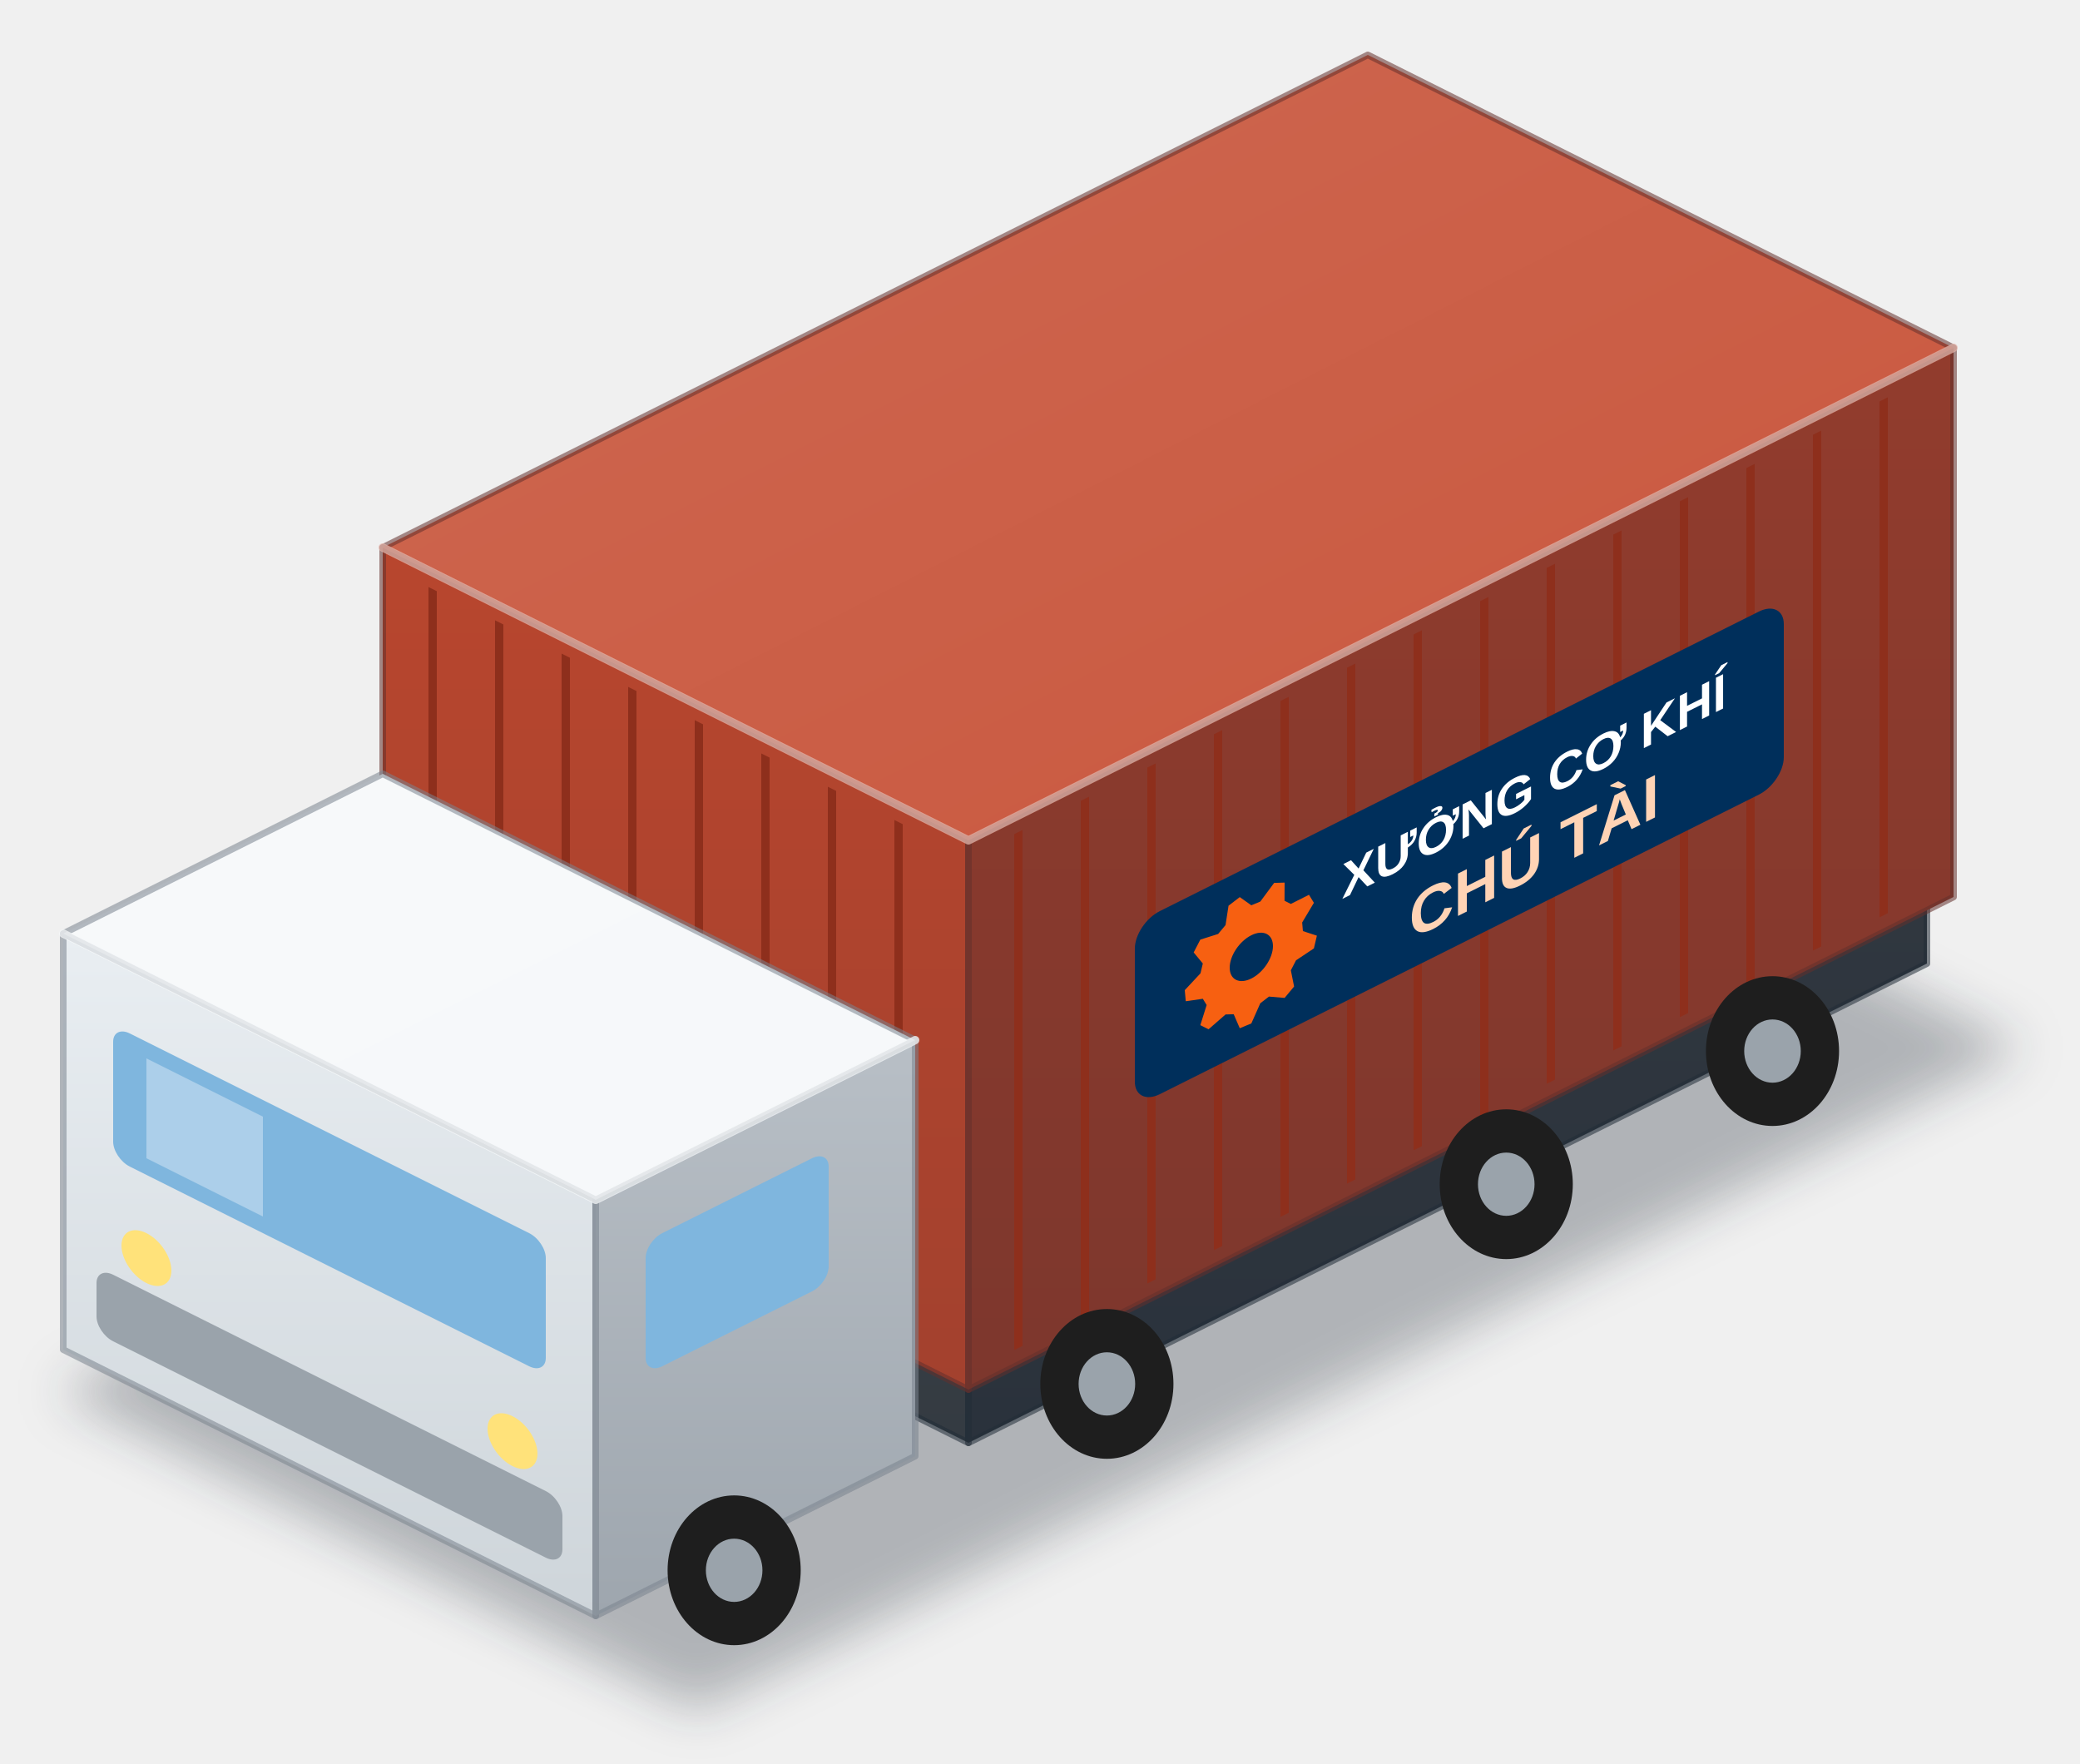
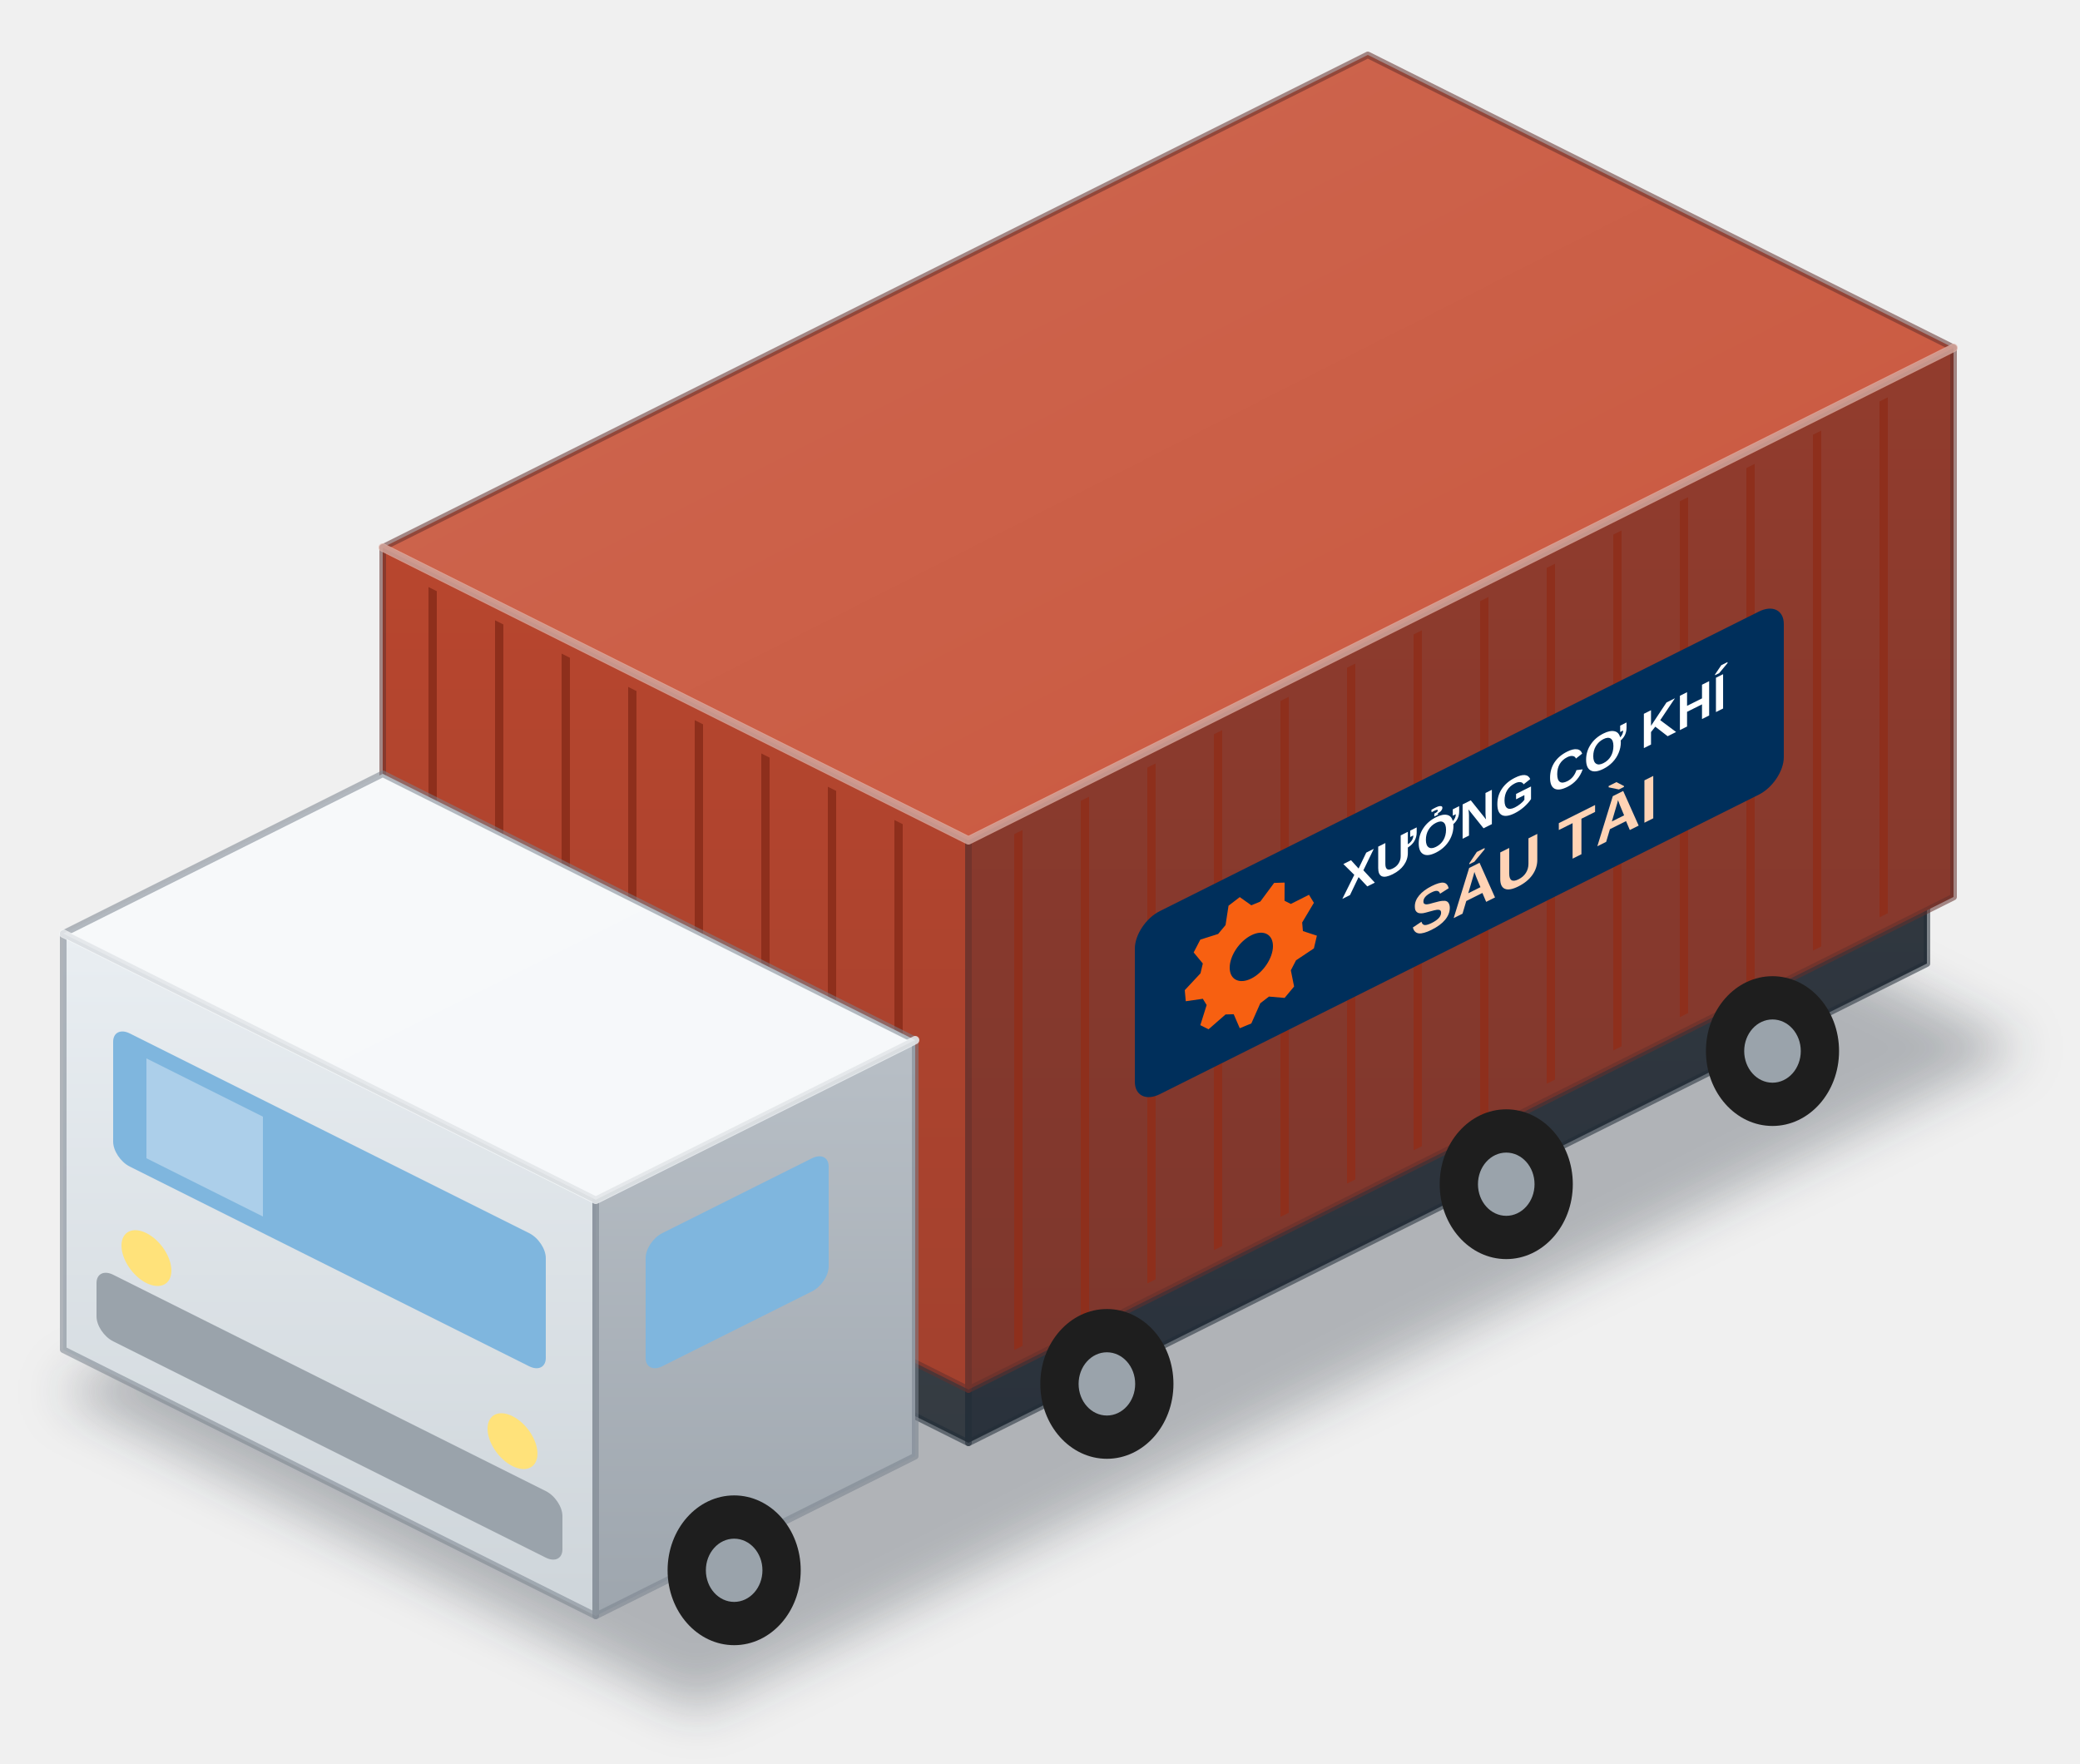
<svg xmlns="http://www.w3.org/2000/svg" viewBox="36 431 250 212" width="250" height="212">
  <defs>
    <filter id="truck-f1" x="-40%" y="-40%" width="180%" height="180%">
      <feGaussianBlur stdDeviation="3" />
    </filter>
    <linearGradient id="truck-lg2" x1="0" y1="0" x2="0" y2="1">
      <stop offset="0" stop-color="#3A3F45" />
      <stop offset="1" stop-color="#343b42" />
    </linearGradient>
    <linearGradient id="truck-lg3" x1="0" y1="0" x2="0" y2="1">
      <stop offset="0" stop-color="#30373f" />
      <stop offset="1" stop-color="#2a323c" />
    </linearGradient>
    <linearGradient id="truck-lg4" x1="0" y1="0" x2="1" y2="1">
      <stop offset="0" stop-color="#6d7275" />
      <stop offset="1" stop-color="#5d6266" />
    </linearGradient>
    <linearGradient id="truck-lg5" x1="0" y1="0" x2="0" y2="1">
      <stop offset="0" stop-color="#B8462E" />
      <stop offset="1" stop-color="#a3412e" />
    </linearGradient>
    <linearGradient id="truck-lg6" x1="0" y1="0" x2="0" y2="1">
      <stop offset="0" stop-color="#923c2d" />
      <stop offset="1" stop-color="#7d372d" />
    </linearGradient>
    <linearGradient id="truck-lg7" x1="0" y1="0" x2="1" y2="1">
      <stop offset="0" stop-color="#ce6851" />
      <stop offset="1" stop-color="#C9573E" />
    </linearGradient>
    <linearGradient id="truck-lg8" x1="0" y1="0" x2="0" y2="1">
      <stop offset="0" stop-color="#E9EEF2" />
      <stop offset="1" stop-color="#ced5da" />
    </linearGradient>
    <linearGradient id="truck-lg9" x1="0" y1="0" x2="0" y2="1">
      <stop offset="0" stop-color="#b8bfc6" />
      <stop offset="1" stop-color="#9ea6ae" />
    </linearGradient>
    <linearGradient id="truck-lg10" x1="0" y1="0" x2="1" y2="1">
      <stop offset="0" stop-color="#f7f9fa" />
      <stop offset="1" stop-color="#F6F8FA" />
    </linearGradient>
  </defs>
  <polygon points="202.32,518.56 279.12,556.96 119.76,636.64 42.96,598.24" fill="#1E2830" opacity="0.3" filter="url(#truck-f1)" />
  <polygon points="85.2,562.8 152.4,596.4 152.4,604.4 85.2,570.8" fill="url(#truck-lg2)" stroke="#222c38" stroke-width="0.8" stroke-opacity="0.55" stroke-linejoin="round" />
  <polygon points="267.6,538.8 152.4,596.4 152.4,604.4 267.6,546.8" fill="url(#truck-lg3)" stroke="#222c38" stroke-width="0.8" stroke-opacity="0.55" stroke-linejoin="round" />
  <polygon points="200.4,505.2 267.6,538.8 152.4,596.4 85.2,562.8" fill="url(#truck-lg4)" stroke="#222c38" stroke-width="0.8" stroke-opacity="0.55" stroke-linejoin="round" />
  <polygon points="82,496.8 152.4,532 152.4,598 82,562.8" fill="url(#truck-lg5)" stroke="#62302c" stroke-width="0.8" stroke-opacity="0.55" stroke-linejoin="round" />
  <polygon points="270.8,472.8 152.4,532 152.4,598 270.8,538.8" fill="url(#truck-lg6)" stroke="#62302c" stroke-width="0.8" stroke-opacity="0.55" stroke-linejoin="round" />
  <polygon points="200.4,437.6 270.8,472.8 152.4,532 82,496.8" fill="url(#truck-lg7)" stroke="#62302c" stroke-width="0.8" stroke-opacity="0.55" stroke-linejoin="round" />
  <polyline points="82,496.8 152.4,532 270.8,472.8" fill="none" stroke="#e3b5ab" stroke-width="1" stroke-linecap="round" stroke-linejoin="round" opacity="0.75" />
  <g transform="matrix(1,-0.5,0,1,152.4,532)">
    <line x1="6" y1="2" x2="6" y2="64" stroke="#8E2F1C" stroke-width="1" />
    <line x1="14" y1="2" x2="14" y2="64" stroke="#8E2F1C" stroke-width="1" />
    <line x1="22" y1="2" x2="22" y2="64" stroke="#8E2F1C" stroke-width="1" />
    <line x1="30" y1="2" x2="30" y2="64" stroke="#8E2F1C" stroke-width="1" />
    <line x1="38" y1="2" x2="38" y2="64" stroke="#8E2F1C" stroke-width="1" />
    <line x1="46" y1="2" x2="46" y2="64" stroke="#8E2F1C" stroke-width="1" />
    <line x1="54" y1="2" x2="54" y2="64" stroke="#8E2F1C" stroke-width="1" />
    <line x1="62" y1="2" x2="62" y2="64" stroke="#8E2F1C" stroke-width="1" />
    <line x1="70" y1="2" x2="70" y2="64" stroke="#8E2F1C" stroke-width="1" />
    <line x1="78" y1="2" x2="78" y2="64" stroke="#8E2F1C" stroke-width="1" />
    <line x1="86" y1="2" x2="86" y2="64" stroke="#8E2F1C" stroke-width="1" />
    <line x1="94" y1="2" x2="94" y2="64" stroke="#8E2F1C" stroke-width="1" />
    <line x1="102" y1="2" x2="102" y2="64" stroke="#8E2F1C" stroke-width="1" />
    <line x1="110" y1="2" x2="110" y2="64" stroke="#8E2F1C" stroke-width="1" />
    <rect x="20" y="20" width="78" height="22" rx="3" fill="#002F5B" />
    <path d="M40.2,31 L41.88,32.39 L41.52,33.74 L39.37,34.1 L38.75,34.99 L39.14,37.13 L38,37.93 L36.12,36.83 L35.08,37.11 L34,39 L32.61,38.88 L31.88,36.83 L30.9,36.37 L28.86,37.13 L27.87,36.14 L28.63,34.1 L28.17,33.12 L26.12,32.39 L26,31 L27.89,29.92 L28.17,28.88 L27.07,27 L27.87,25.86 L30.01,26.25 L30.9,25.63 L31.26,23.48 L32.61,23.12 L34,24.8 L35.08,24.89 L36.74,23.48 L38,24.07 L37.99,26.25 L38.75,27.01 L40.93,27 L41.52,28.26 L40.11,29.92 Z M31.4,31 a2.6,2.6 0 1 0 5.2,0 a2.6,2.6 0 1 0 -5.2,0 Z" fill="#F76011" fill-rule="evenodd" />
    <text x="68" y="29.5" font-family="Arial, Helvetica, sans-serif" font-size="6" font-weight="700" fill="#FFFFFF" text-anchor="middle">XƯỞNG CƠ KHÍ</text>
-     <text x="68" y="38.5" font-family="Arial, Helvetica, sans-serif" font-size="7.4" font-weight="700" fill="#FFD3B5" text-anchor="middle">CHÚ TÀI</text>
+     <text x="68" y="38.5" font-family="Arial, Helvetica, sans-serif" font-size="7.4" font-weight="700" fill="#FFD3B5" text-anchor="middle">SÁU TÀI</text>
  </g>
  <g transform="matrix(1,0.5,0,1,82,496.8)">
    <line x1="6" y1="2" x2="6" y2="64" stroke="#8E2F1C" stroke-width="1" />
    <line x1="14" y1="2" x2="14" y2="64" stroke="#8E2F1C" stroke-width="1" />
    <line x1="22" y1="2" x2="22" y2="64" stroke="#8E2F1C" stroke-width="1" />
    <line x1="30" y1="2" x2="30" y2="64" stroke="#8E2F1C" stroke-width="1" />
    <line x1="38" y1="2" x2="38" y2="64" stroke="#8E2F1C" stroke-width="1" />
    <line x1="46" y1="2" x2="46" y2="64" stroke="#8E2F1C" stroke-width="1" />
    <line x1="54" y1="2" x2="54" y2="64" stroke="#8E2F1C" stroke-width="1" />
    <line x1="62" y1="2" x2="62" y2="64" stroke="#8E2F1C" stroke-width="1" />
  </g>
  <polygon points="43.6,543.2 107.6,575.2 107.6,625.2 43.6,593.2" fill="url(#truck-lg8)" stroke="#7a848e" stroke-width="0.8" stroke-opacity="0.55" stroke-linejoin="round" />
  <polygon points="146,556 107.6,575.2 107.6,625.2 146,606" fill="url(#truck-lg9)" stroke="#7a848e" stroke-width="0.8" stroke-opacity="0.55" stroke-linejoin="round" />
  <polygon points="82,524 146,556 107.6,575.2 43.6,543.2" fill="url(#truck-lg10)" stroke="#7a848e" stroke-width="0.8" stroke-opacity="0.55" stroke-linejoin="round" />
  <polyline points="43.6,543.2 107.6,575.2 146,556" fill="none" stroke="#f6f8fa" stroke-width="1" stroke-linecap="round" stroke-linejoin="round" opacity="0.75" />
  <g transform="matrix(1,0.5,0,1,43.6,547.2)">
    <rect x="6" y="4" width="52" height="16" rx="2" fill="#7FB6DE" />
    <rect x="10" y="6" width="14" height="12" fill="#fff" opacity=".35" />
    <rect x="4" y="34" width="56" height="8" rx="2" fill="#9AA3AB" />
    <circle cx="10" cy="30" r="3" fill="#FFE27A" />
    <circle cx="54" cy="30" r="3" fill="#FFE27A" />
  </g>
  <g transform="matrix(1,-0.5,0,1,107.6,579.2)">
    <rect x="6" y="4" width="22" height="16" rx="2" fill="#7FB6DE" />
  </g>
  <ellipse cx="249.04" cy="557.32" rx="8" ry="9" fill="#1E1E1E" />
  <ellipse cx="249.04" cy="557.32" rx="3.4" ry="3.8" fill="#9AA3AB" />
  <ellipse cx="217.04" cy="573.32" rx="8" ry="9" fill="#1E1E1E" />
  <ellipse cx="217.04" cy="573.32" rx="3.4" ry="3.8" fill="#9AA3AB" />
  <ellipse cx="169.04" cy="597.32" rx="8" ry="9" fill="#1E1E1E" />
  <ellipse cx="169.04" cy="597.32" rx="3.4" ry="3.8" fill="#9AA3AB" />
  <ellipse cx="124.24" cy="619.72" rx="8" ry="9" fill="#1E1E1E" />
  <ellipse cx="124.24" cy="619.72" rx="3.4" ry="3.8" fill="#9AA3AB" />
</svg>
